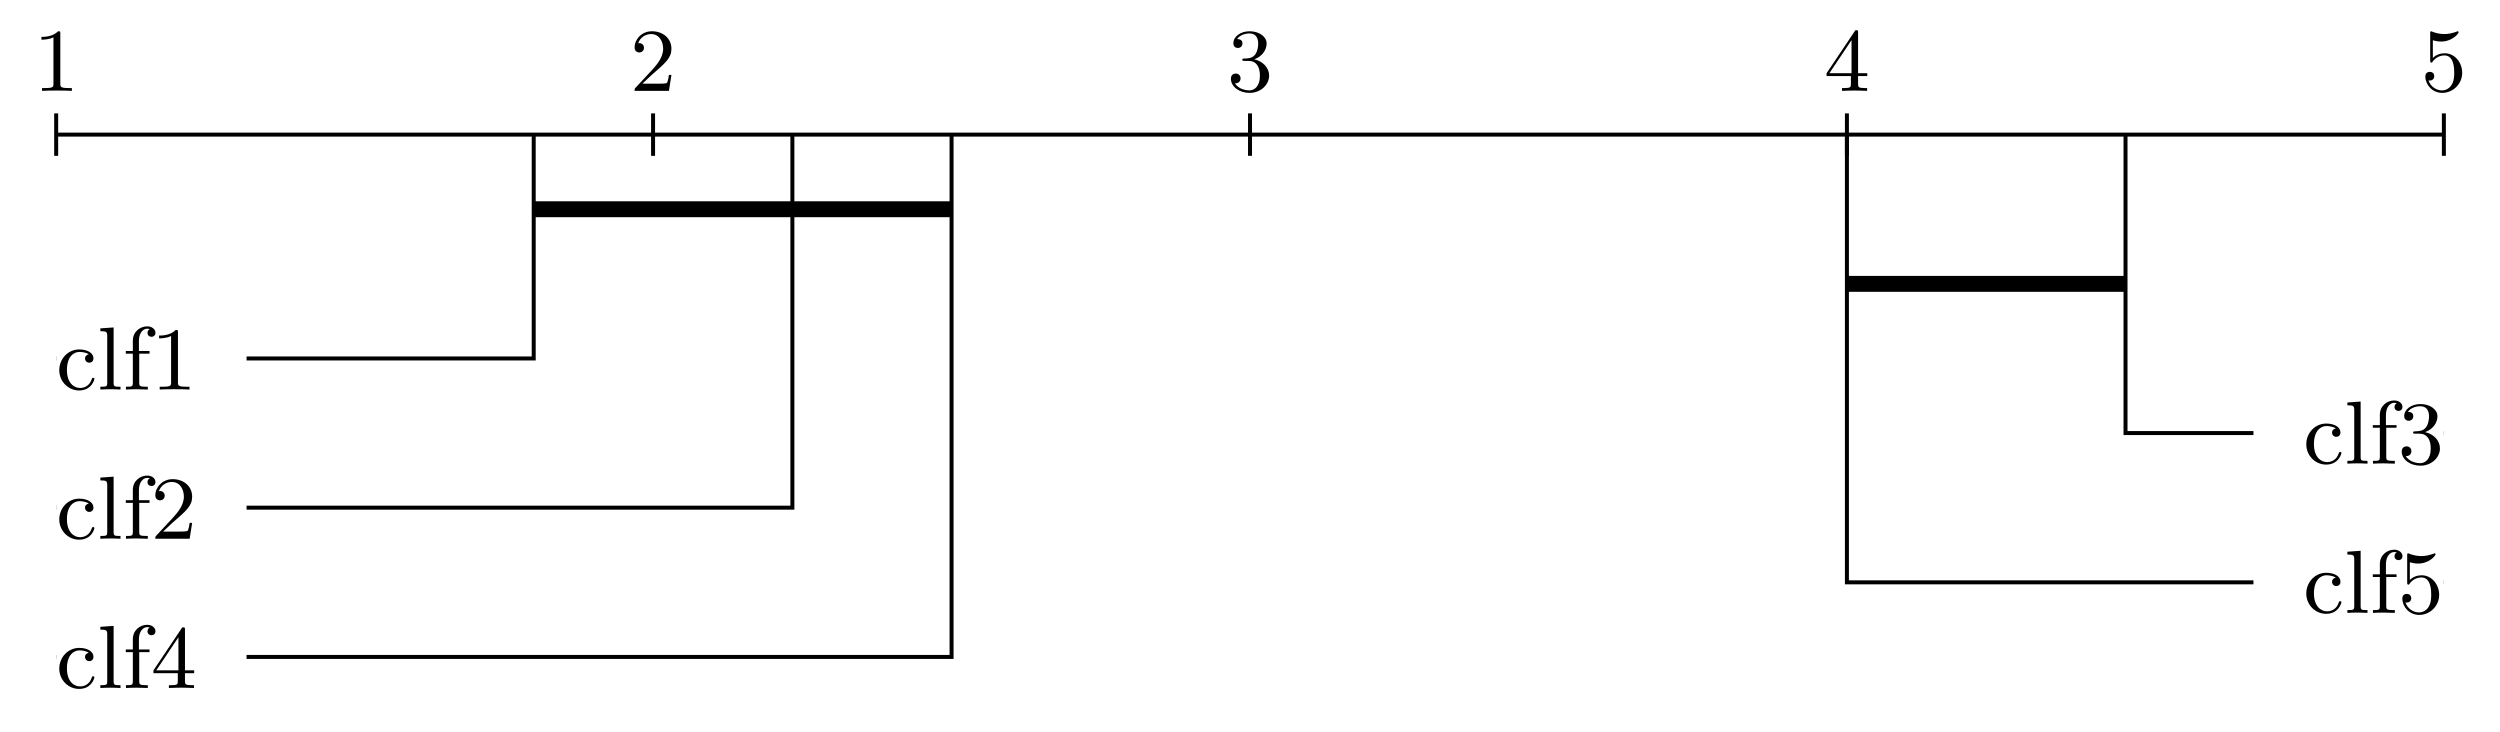
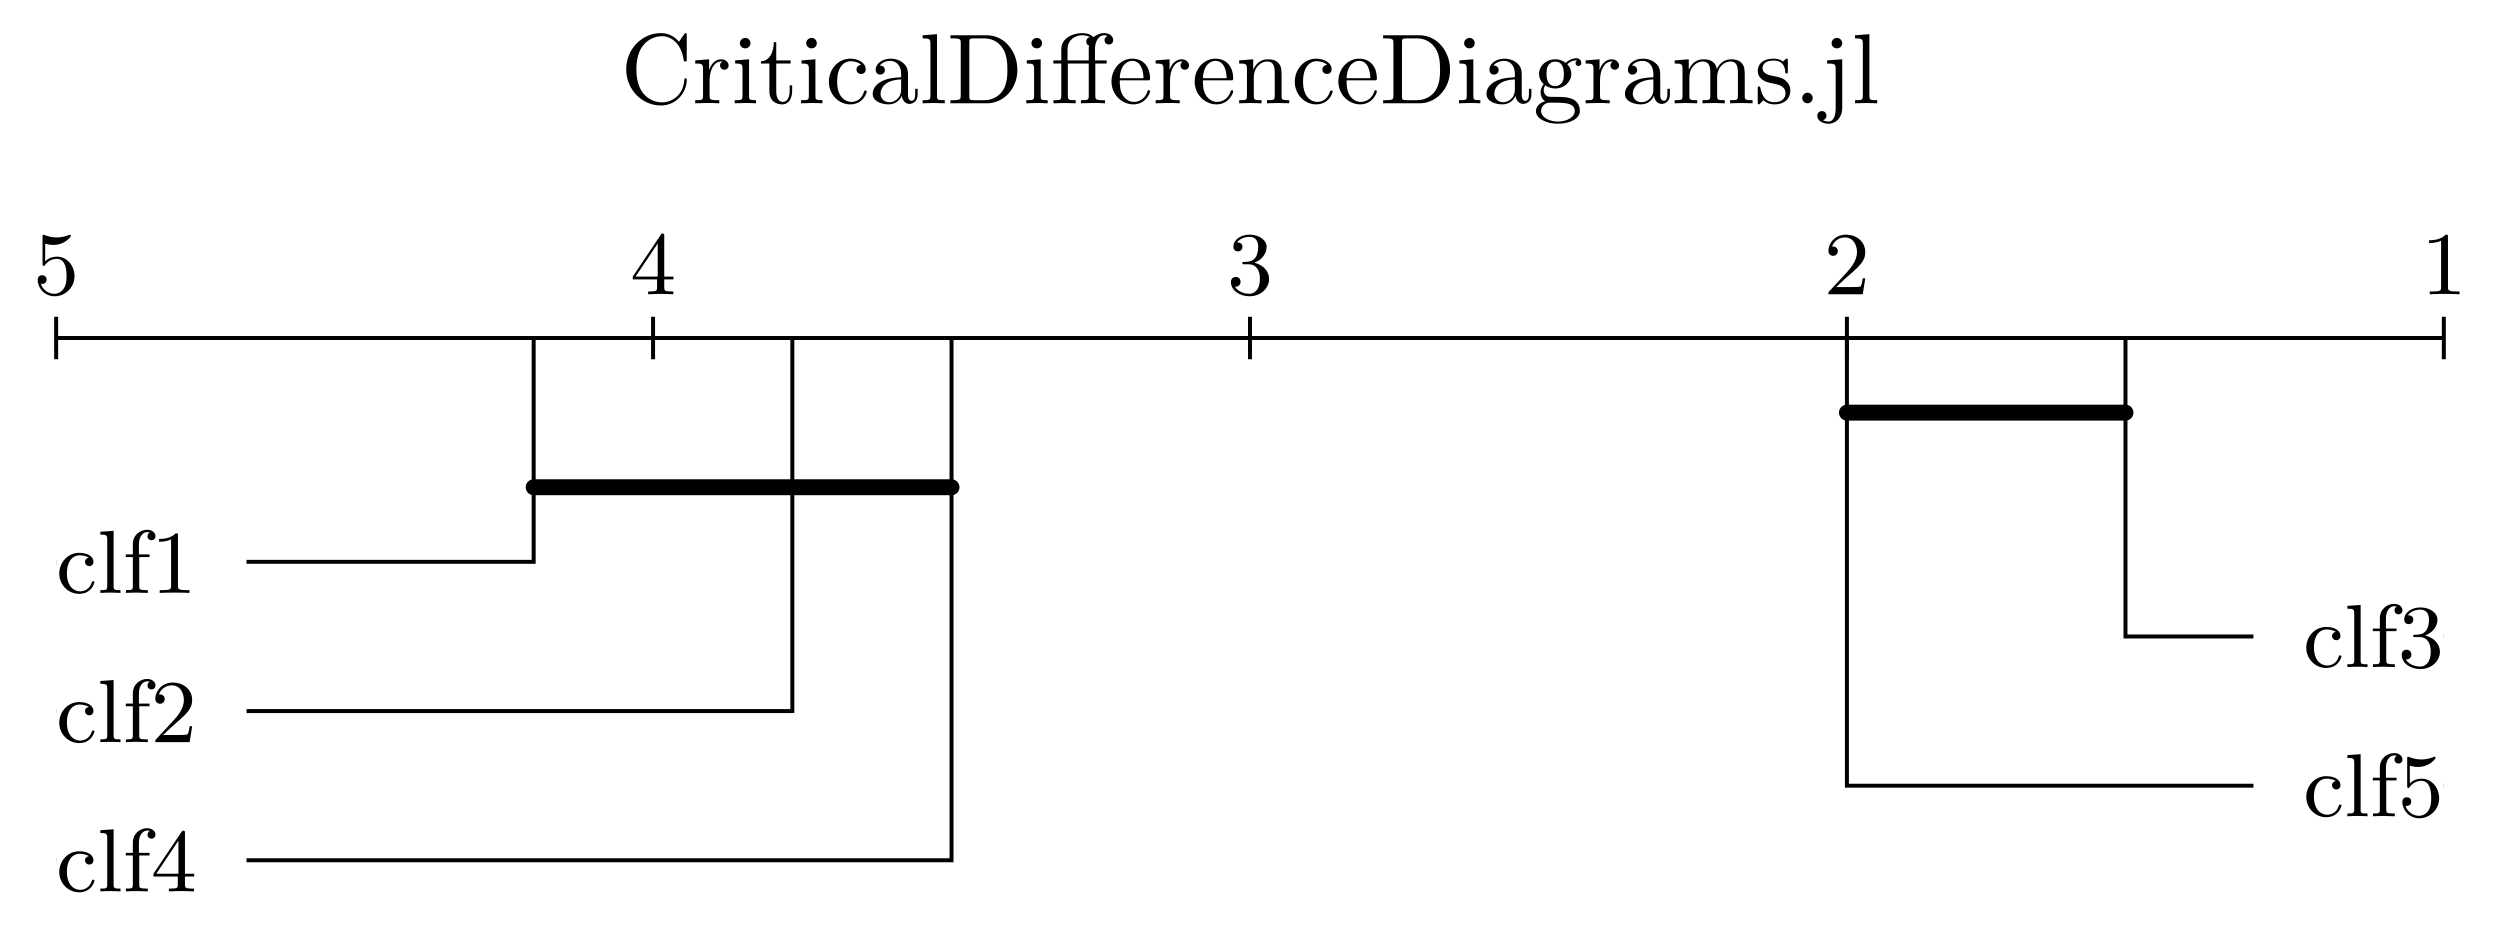
- <svg xmlns="http://www.w3.org/2000/svg" xmlns:xlink="http://www.w3.org/1999/xlink" width="250.348pt" height="73.255pt" viewBox="0 0 250.348 73.255" version="1.1">
+ <svg xmlns="http://www.w3.org/2000/svg" xmlns:xlink="http://www.w3.org/1999/xlink" width="250.348pt" height="93.622pt" viewBox="0 0 250.348 93.622" version="1.1">
  <defs>
    <g>
      <symbol overflow="visible" id="glyph0-0">
        <path style="stroke:none;" d="" />
      </symbol>
      <symbol overflow="visible" id="glyph0-1">
        <path style="stroke:none;" d="M 2.719 -5.734 C 2.719 -5.953 2.719 -5.969 2.5 -5.969 C 1.938 -5.406 1.109 -5.406 0.828 -5.406 L 0.828 -5.125 C 1 -5.125 1.547 -5.125 2.031 -5.359 L 2.031 -0.719 C 2.031 -0.391 2.016 -0.281 1.172 -0.281 L 0.891 -0.281 L 0.891 0 C 1.203 -0.031 2.016 -0.031 2.375 -0.031 C 2.75 -0.031 3.547 -0.031 3.875 0 L 3.875 -0.281 L 3.594 -0.281 C 2.75 -0.281 2.719 -0.391 2.719 -0.719 Z M 2.719 -5.734 " />
      </symbol>
      <symbol overflow="visible" id="glyph0-2">
        <path style="stroke:none;" d="M 4.141 -1.594 L 3.891 -1.594 C 3.875 -1.469 3.797 -0.938 3.688 -0.797 C 3.625 -0.719 3.016 -0.719 2.828 -0.719 L 1.234 -0.719 L 2.125 -1.562 C 3.594 -2.828 4.141 -3.312 4.141 -4.219 C 4.141 -5.25 3.297 -5.969 2.188 -5.969 C 1.156 -5.969 0.453 -5.156 0.453 -4.344 C 0.453 -3.891 0.844 -3.844 0.922 -3.844 C 1.125 -3.844 1.391 -3.984 1.391 -4.312 C 1.391 -4.578 1.203 -4.781 0.922 -4.781 C 0.875 -4.781 0.859 -4.781 0.812 -4.766 C 1.031 -5.406 1.609 -5.688 2.094 -5.688 C 3 -5.688 3.312 -4.844 3.312 -4.219 C 3.312 -3.312 2.625 -2.562 2.203 -2.094 L 0.562 -0.328 C 0.453 -0.219 0.453 -0.203 0.453 0 L 3.891 0 Z M 4.141 -1.594 " />
      </symbol>
      <symbol overflow="visible" id="glyph0-3">
        <path style="stroke:none;" d="M 2.734 -3.156 C 3.562 -3.469 3.969 -4.125 3.969 -4.75 C 3.969 -5.438 3.203 -5.969 2.266 -5.969 C 1.344 -5.969 0.641 -5.438 0.641 -4.766 C 0.641 -4.469 0.828 -4.297 1.094 -4.297 C 1.359 -4.297 1.547 -4.484 1.547 -4.75 C 1.547 -5.062 1.328 -5.188 1.016 -5.188 C 1.25 -5.562 1.797 -5.75 2.25 -5.75 C 2.984 -5.75 3.125 -5.156 3.125 -4.734 C 3.125 -4.469 3.078 -4.031 2.859 -3.688 C 2.578 -3.297 2.266 -3.281 2 -3.25 C 1.781 -3.234 1.766 -3.234 1.688 -3.234 C 1.609 -3.234 1.531 -3.219 1.531 -3.125 C 1.531 -3 1.609 -3 1.766 -3 L 2.172 -3 C 2.953 -3 3.297 -2.375 3.297 -1.531 C 3.297 -0.375 2.688 -0.047 2.234 -0.047 C 2.062 -0.047 1.188 -0.094 0.797 -0.766 C 1.109 -0.719 1.359 -0.938 1.359 -1.25 C 1.359 -1.547 1.141 -1.734 0.875 -1.734 C 0.656 -1.734 0.391 -1.594 0.391 -1.219 C 0.391 -0.422 1.219 0.203 2.266 0.203 C 3.375 0.203 4.219 -0.609 4.219 -1.531 C 4.219 -2.312 3.594 -2.969 2.734 -3.156 Z M 2.734 -3.156 " />
      </symbol>
      <symbol overflow="visible" id="glyph0-4">
        <path style="stroke:none;" d="M 0.266 -1.766 L 0.266 -1.484 L 2.703 -1.484 L 2.703 -0.703 C 2.703 -0.375 2.688 -0.281 2.016 -0.281 L 1.812 -0.281 L 1.812 0 C 2.375 -0.031 3 -0.031 3.062 -0.031 C 3.109 -0.031 3.766 -0.031 4.328 0 L 4.328 -0.281 L 4.125 -0.281 C 3.453 -0.281 3.422 -0.375 3.422 -0.703 L 3.422 -1.484 L 4.344 -1.484 L 4.344 -1.766 L 3.422 -1.766 L 3.422 -5.828 C 3.422 -6.016 3.422 -6.078 3.25 -6.078 C 3.141 -6.078 3.141 -6.062 3.062 -5.938 Z M 0.547 -1.766 L 2.766 -5.078 L 2.766 -1.766 Z M 0.547 -1.766 " />
      </symbol>
      <symbol overflow="visible" id="glyph0-5">
        <path style="stroke:none;" d="M 0.938 -3.094 C 0.938 -2.938 0.938 -2.828 1.062 -2.828 C 1.125 -2.828 1.156 -2.875 1.203 -2.953 C 1.484 -3.328 1.906 -3.547 2.375 -3.547 C 3.344 -3.547 3.344 -2.156 3.344 -1.844 C 3.344 -1.562 3.344 -1 3.078 -0.594 C 2.844 -0.219 2.469 -0.047 2.109 -0.047 C 1.594 -0.047 0.984 -0.391 0.766 -1.047 C 0.781 -1.047 0.828 -1.031 0.891 -1.031 C 1.078 -1.031 1.344 -1.141 1.344 -1.469 C 1.344 -1.75 1.141 -1.906 0.891 -1.906 C 0.703 -1.906 0.453 -1.797 0.453 -1.438 C 0.453 -0.625 1.141 0.203 2.141 0.203 C 3.219 0.203 4.141 -0.688 4.141 -1.797 C 4.141 -2.875 3.375 -3.766 2.391 -3.766 C 1.969 -3.766 1.531 -3.625 1.203 -3.297 L 1.203 -5.062 C 1.484 -4.984 1.766 -4.938 2.031 -4.938 C 3.141 -4.938 3.781 -5.734 3.781 -5.859 C 3.781 -5.938 3.734 -5.969 3.688 -5.969 C 3.672 -5.969 3.656 -5.969 3.562 -5.922 C 3.141 -5.766 2.734 -5.688 2.359 -5.688 C 1.969 -5.688 1.562 -5.766 1.156 -5.922 C 1.062 -5.969 1.047 -5.969 1.047 -5.969 C 0.938 -5.969 0.938 -5.891 0.938 -5.734 Z M 0.938 -3.094 " />
      </symbol>
      <symbol overflow="visible" id="glyph1-0">
        <path style="stroke:none;" d="" />
      </symbol>
      <symbol overflow="visible" id="glyph1-1">
        <path style="stroke:none;" d="M 3.828 -1.062 C 3.828 -1.172 3.734 -1.172 3.703 -1.172 C 3.609 -1.172 3.609 -1.156 3.547 -1 C 3.344 -0.391 2.844 -0.156 2.391 -0.156 C 1.812 -0.156 1.078 -0.625 1.078 -1.953 C 1.078 -3.344 1.797 -3.766 2.328 -3.766 C 2.453 -3.766 2.938 -3.75 3.266 -3.531 C 3.078 -3.484 2.891 -3.359 2.891 -3.109 C 2.891 -2.875 3.078 -2.688 3.312 -2.688 C 3.547 -2.688 3.734 -2.844 3.734 -3.125 C 3.734 -3.672 3.109 -4.016 2.312 -4.016 C 1.172 -4.016 0.312 -3.062 0.312 -1.938 C 0.312 -0.781 1.234 0.094 2.297 0.094 C 3.547 0.094 3.828 -0.984 3.828 -1.062 Z M 3.828 -1.062 " />
      </symbol>
      <symbol overflow="visible" id="glyph1-2">
        <path style="stroke:none;" d="M 2.344 0 L 2.344 -0.281 C 1.75 -0.281 1.656 -0.281 1.656 -0.688 L 1.656 -6.219 L 0.328 -6.125 L 0.328 -5.844 C 0.938 -5.844 1.016 -5.781 1.016 -5.344 L 1.016 -0.688 C 1.016 -0.281 0.922 -0.281 0.328 -0.281 L 0.328 0 C 0.75 -0.016 0.922 -0.031 1.328 -0.031 C 1.75 -0.031 1.906 -0.016 2.344 0 Z M 2.344 0 " />
      </symbol>
      <symbol overflow="visible" id="glyph1-3">
        <path style="stroke:none;" d="M 3.281 -5.688 C 3.281 -6.031 2.938 -6.328 2.453 -6.328 C 1.75 -6.328 1.016 -5.797 1.016 -4.891 L 1.016 -3.859 L 0.312 -3.859 L 0.312 -3.594 L 1.016 -3.594 L 1.016 -0.688 C 1.016 -0.281 0.922 -0.281 0.328 -0.281 L 0.328 0 C 0.797 -0.016 0.922 -0.031 1.375 -0.031 L 2.516 0 L 2.516 -0.281 L 2.328 -0.281 C 1.672 -0.281 1.656 -0.375 1.656 -0.703 L 1.656 -3.594 L 2.688 -3.594 L 2.688 -3.859 L 1.625 -3.859 L 1.625 -4.875 C 1.625 -5.688 2.062 -6.094 2.453 -6.094 C 2.531 -6.094 2.625 -6.078 2.719 -6.047 C 2.625 -6.016 2.484 -5.906 2.484 -5.672 C 2.484 -5.438 2.656 -5.281 2.875 -5.281 C 3.125 -5.281 3.281 -5.453 3.281 -5.688 Z M 3.281 -5.688 " />
      </symbol>
      <symbol overflow="visible" id="glyph1-4">
-         <path style="stroke:none;" d="M 3.875 0 L 3.875 -0.281 L 3.594 -0.281 C 2.75 -0.281 2.719 -0.391 2.719 -0.719 L 2.719 -5.734 C 2.719 -5.953 2.719 -5.969 2.5 -5.969 C 1.938 -5.406 1.109 -5.406 0.828 -5.406 L 0.828 -5.125 C 1 -5.125 1.547 -5.125 2.031 -5.359 L 2.031 -0.719 C 2.031 -0.391 2.016 -0.281 1.172 -0.281 L 0.891 -0.281 L 0.891 0 C 1.203 -0.031 2.016 -0.031 2.375 -0.031 C 2.75 -0.031 3.547 -0.031 3.875 0 Z M 3.875 0 " />
+         <path style="stroke:none;" d="M 4.219 -1.531 C 4.219 -2.312 3.594 -2.969 2.734 -3.156 C 3.562 -3.469 3.969 -4.125 3.969 -4.75 C 3.969 -5.438 3.203 -5.969 2.266 -5.969 C 1.344 -5.969 0.641 -5.438 0.641 -4.766 C 0.641 -4.469 0.828 -4.297 1.094 -4.297 C 1.359 -4.297 1.547 -4.484 1.547 -4.75 C 1.547 -5.062 1.328 -5.188 1.016 -5.188 C 1.25 -5.562 1.797 -5.75 2.25 -5.75 C 2.984 -5.75 3.125 -5.156 3.125 -4.734 C 3.125 -4.469 3.078 -4.031 2.859 -3.688 C 2.578 -3.297 2.266 -3.281 2 -3.25 C 1.781 -3.234 1.766 -3.234 1.688 -3.234 C 1.609 -3.234 1.531 -3.219 1.531 -3.125 C 1.531 -3 1.609 -3 1.766 -3 L 2.172 -3 C 2.953 -3 3.297 -2.375 3.297 -1.531 C 3.297 -0.375 2.688 -0.047 2.234 -0.047 C 2.062 -0.047 1.188 -0.094 0.797 -0.766 C 1.109 -0.719 1.359 -0.938 1.359 -1.25 C 1.359 -1.547 1.141 -1.734 0.875 -1.734 C 0.656 -1.734 0.391 -1.594 0.391 -1.219 C 0.391 -0.422 1.219 0.203 2.266 0.203 C 3.375 0.203 4.219 -0.609 4.219 -1.531 Z M 4.219 -1.531 " />
      </symbol>
      <symbol overflow="visible" id="glyph1-5">
-         <path style="stroke:none;" d="M 4.141 -1.594 L 3.891 -1.594 C 3.875 -1.469 3.797 -0.938 3.688 -0.797 C 3.625 -0.719 3.016 -0.719 2.828 -0.719 L 1.234 -0.719 L 2.125 -1.562 C 3.594 -2.828 4.141 -3.312 4.141 -4.219 C 4.141 -5.25 3.297 -5.969 2.188 -5.969 C 1.156 -5.969 0.453 -5.156 0.453 -4.344 C 0.453 -3.891 0.844 -3.844 0.922 -3.844 C 1.125 -3.844 1.391 -3.984 1.391 -4.312 C 1.391 -4.578 1.203 -4.781 0.922 -4.781 C 0.875 -4.781 0.859 -4.781 0.812 -4.766 C 1.031 -5.406 1.609 -5.688 2.094 -5.688 C 3 -5.688 3.312 -4.844 3.312 -4.219 C 3.312 -3.312 2.625 -2.562 2.203 -2.094 L 0.562 -0.328 C 0.453 -0.219 0.453 -0.203 0.453 0 L 3.891 0 Z M 4.141 -1.594 " />
+         <path style="stroke:none;" d="M 4.141 -1.797 C 4.141 -2.875 3.375 -3.766 2.391 -3.766 C 1.969 -3.766 1.531 -3.625 1.203 -3.297 L 1.203 -5.062 C 1.484 -4.984 1.766 -4.938 2.031 -4.938 C 3.141 -4.938 3.781 -5.734 3.781 -5.859 C 3.781 -5.938 3.734 -5.969 3.688 -5.969 C 3.688 -5.969 3.656 -5.969 3.562 -5.922 C 3.141 -5.766 2.734 -5.688 2.359 -5.688 C 1.969 -5.688 1.562 -5.766 1.156 -5.922 C 1.062 -5.969 1.047 -5.969 1.047 -5.969 C 0.938 -5.969 0.938 -5.891 0.938 -5.734 L 0.938 -3.094 C 0.938 -2.938 0.938 -2.828 1.062 -2.828 C 1.125 -2.828 1.156 -2.875 1.203 -2.953 C 1.484 -3.328 1.906 -3.547 2.375 -3.547 C 3.344 -3.547 3.344 -2.156 3.344 -1.844 C 3.344 -1.562 3.344 -1 3.078 -0.594 C 2.844 -0.219 2.469 -0.047 2.109 -0.047 C 1.594 -0.047 0.984 -0.391 0.766 -1.047 C 0.766 -1.047 0.828 -1.031 0.891 -1.031 C 1.078 -1.031 1.344 -1.141 1.344 -1.469 C 1.344 -1.75 1.141 -1.906 0.891 -1.906 C 0.703 -1.906 0.453 -1.797 0.453 -1.438 C 0.453 -0.625 1.141 0.203 2.141 0.203 C 3.219 0.203 4.141 -0.688 4.141 -1.797 Z M 4.141 -1.797 " />
      </symbol>
      <symbol overflow="visible" id="glyph1-6">
        <path style="stroke:none;" d="M 4.344 -1.484 L 4.344 -1.766 L 3.422 -1.766 L 3.422 -5.828 C 3.422 -6.016 3.422 -6.078 3.25 -6.078 C 3.141 -6.078 3.141 -6.062 3.062 -5.938 L 0.266 -1.766 L 0.266 -1.484 L 2.703 -1.484 L 2.703 -0.703 C 2.703 -0.375 2.688 -0.281 2.016 -0.281 L 1.812 -0.281 L 1.812 0 C 2.375 -0.031 3 -0.031 3.062 -0.031 C 3.109 -0.031 3.766 -0.031 4.328 0 L 4.328 -0.281 L 4.125 -0.281 C 3.453 -0.281 3.422 -0.375 3.422 -0.703 L 3.422 -1.484 Z M 2.766 -1.766 L 0.547 -1.766 L 2.766 -5.078 Z M 2.766 -1.766 " />
      </symbol>
      <symbol overflow="visible" id="glyph1-7">
-         <path style="stroke:none;" d="M 4.141 -1.797 C 4.141 -2.875 3.375 -3.766 2.391 -3.766 C 1.969 -3.766 1.531 -3.625 1.203 -3.297 L 1.203 -5.062 C 1.484 -4.984 1.766 -4.938 2.031 -4.938 C 3.141 -4.938 3.781 -5.734 3.781 -5.859 C 3.781 -5.938 3.734 -5.969 3.688 -5.969 C 3.688 -5.969 3.656 -5.969 3.562 -5.922 C 3.141 -5.766 2.734 -5.688 2.359 -5.688 C 1.969 -5.688 1.562 -5.766 1.156 -5.922 C 1.062 -5.969 1.047 -5.969 1.047 -5.969 C 0.938 -5.969 0.938 -5.891 0.938 -5.734 L 0.938 -3.094 C 0.938 -2.938 0.938 -2.828 1.062 -2.828 C 1.125 -2.828 1.156 -2.875 1.203 -2.953 C 1.484 -3.328 1.906 -3.547 2.375 -3.547 C 3.344 -3.547 3.344 -2.156 3.344 -1.844 C 3.344 -1.562 3.344 -1 3.078 -0.594 C 2.844 -0.219 2.469 -0.047 2.109 -0.047 C 1.594 -0.047 0.984 -0.391 0.766 -1.047 C 0.766 -1.047 0.828 -1.031 0.891 -1.031 C 1.078 -1.031 1.344 -1.141 1.344 -1.469 C 1.344 -1.75 1.141 -1.906 0.891 -1.906 C 0.703 -1.906 0.453 -1.797 0.453 -1.438 C 0.453 -0.625 1.141 0.203 2.141 0.203 C 3.219 0.203 4.141 -0.688 4.141 -1.797 Z M 4.141 -1.797 " />
+         <path style="stroke:none;" d="M 4.141 -1.594 L 3.891 -1.594 C 3.875 -1.469 3.797 -0.938 3.688 -0.797 C 3.625 -0.719 3.016 -0.719 2.828 -0.719 L 1.234 -0.719 L 2.125 -1.562 C 3.594 -2.828 4.141 -3.312 4.141 -4.219 C 4.141 -5.25 3.297 -5.969 2.188 -5.969 C 1.156 -5.969 0.453 -5.156 0.453 -4.344 C 0.453 -3.891 0.844 -3.844 0.922 -3.844 C 1.125 -3.844 1.391 -3.984 1.391 -4.312 C 1.391 -4.578 1.203 -4.781 0.922 -4.781 C 0.875 -4.781 0.859 -4.781 0.812 -4.766 C 1.031 -5.406 1.609 -5.688 2.094 -5.688 C 3 -5.688 3.312 -4.844 3.312 -4.219 C 3.312 -3.312 2.625 -2.562 2.203 -2.094 L 0.562 -0.328 C 0.453 -0.219 0.453 -0.203 0.453 0 L 3.891 0 Z M 4.141 -1.594 " />
      </symbol>
      <symbol overflow="visible" id="glyph1-8">
-         <path style="stroke:none;" d="M 4.219 -1.531 C 4.219 -2.312 3.594 -2.969 2.734 -3.156 C 3.562 -3.469 3.969 -4.125 3.969 -4.75 C 3.969 -5.438 3.203 -5.969 2.266 -5.969 C 1.344 -5.969 0.641 -5.438 0.641 -4.766 C 0.641 -4.469 0.828 -4.297 1.094 -4.297 C 1.359 -4.297 1.547 -4.484 1.547 -4.75 C 1.547 -5.062 1.328 -5.188 1.016 -5.188 C 1.25 -5.562 1.797 -5.75 2.25 -5.75 C 2.984 -5.75 3.125 -5.156 3.125 -4.734 C 3.125 -4.469 3.078 -4.031 2.859 -3.688 C 2.578 -3.297 2.266 -3.281 2 -3.25 C 1.781 -3.234 1.766 -3.234 1.688 -3.234 C 1.609 -3.234 1.531 -3.219 1.531 -3.125 C 1.531 -3 1.609 -3 1.766 -3 L 2.172 -3 C 2.953 -3 3.297 -2.375 3.297 -1.531 C 3.297 -0.375 2.688 -0.047 2.234 -0.047 C 2.062 -0.047 1.188 -0.094 0.797 -0.766 C 1.109 -0.719 1.359 -0.938 1.359 -1.25 C 1.359 -1.547 1.141 -1.734 0.875 -1.734 C 0.656 -1.734 0.391 -1.594 0.391 -1.219 C 0.391 -0.422 1.219 0.203 2.266 0.203 C 3.375 0.203 4.219 -0.609 4.219 -1.531 Z M 4.219 -1.531 " />
+         <path style="stroke:none;" d="M 3.875 0 L 3.875 -0.281 L 3.594 -0.281 C 2.75 -0.281 2.719 -0.391 2.719 -0.719 L 2.719 -5.734 C 2.719 -5.953 2.719 -5.969 2.5 -5.969 C 1.938 -5.406 1.109 -5.406 0.828 -5.406 L 0.828 -5.125 C 1 -5.125 1.547 -5.125 2.031 -5.359 L 2.031 -0.719 C 2.031 -0.391 2.016 -0.281 1.172 -0.281 L 0.891 -0.281 L 0.891 0 C 1.203 -0.031 2.016 -0.031 2.375 -0.031 C 2.75 -0.031 3.547 -0.031 3.875 0 Z M 3.875 0 " />
+       </symbol>
+       <symbol overflow="visible" id="glyph2-0">
+         <path style="stroke:none;" d="" />
+       </symbol>
+       <symbol overflow="visible" id="glyph2-1">
+         <path style="stroke:none;" d="M 6.625 -2.328 C 6.625 -2.422 6.625 -2.5 6.5 -2.5 C 6.391 -2.5 6.391 -2.438 6.375 -2.328 C 6.297 -0.906 5.234 -0.094 4.141 -0.094 C 3.531 -0.094 1.578 -0.422 1.578 -3.406 C 1.578 -6.375 3.531 -6.719 4.141 -6.719 C 5.219 -6.719 6.109 -5.812 6.312 -4.359 C 6.328 -4.219 6.328 -4.188 6.469 -4.188 C 6.625 -4.188 6.625 -4.219 6.625 -4.422 L 6.625 -6.781 C 6.625 -6.953 6.625 -7.031 6.516 -7.031 C 6.484 -7.031 6.438 -7.031 6.359 -6.906 L 5.859 -6.172 C 5.5 -6.531 4.984 -7.031 4.031 -7.031 C 2.156 -7.031 0.562 -5.438 0.562 -3.406 C 0.562 -1.344 2.172 0.219 4.031 0.219 C 5.656 0.219 6.625 -1.172 6.625 -2.328 Z M 6.625 -2.328 " />
+       </symbol>
+       <symbol overflow="visible" id="glyph2-2">
+         <path style="stroke:none;" d="M 3.625 -3.797 C 3.625 -4.109 3.312 -4.406 2.891 -4.406 C 2.156 -4.406 1.797 -3.734 1.672 -3.312 L 1.672 -4.406 L 0.281 -4.297 L 0.281 -3.984 C 0.984 -3.984 1.062 -3.922 1.062 -3.422 L 1.062 -0.75 C 1.062 -0.312 0.953 -0.312 0.281 -0.312 L 0.281 0 L 1.422 -0.031 C 1.812 -0.031 2.281 -0.031 2.688 0 L 2.688 -0.312 L 2.469 -0.312 C 1.734 -0.312 1.719 -0.422 1.719 -0.781 L 1.719 -2.312 C 1.719 -3.297 2.141 -4.188 2.891 -4.188 C 2.953 -4.188 2.984 -4.188 3 -4.172 C 2.969 -4.172 2.766 -4.047 2.766 -3.781 C 2.766 -3.516 2.984 -3.359 3.203 -3.359 C 3.375 -3.359 3.625 -3.484 3.625 -3.797 Z M 3.625 -3.797 " />
+       </symbol>
+       <symbol overflow="visible" id="glyph2-3">
+         <path style="stroke:none;" d="M 2.469 0 L 2.469 -0.312 C 1.797 -0.312 1.766 -0.359 1.766 -0.75 L 1.766 -4.406 L 0.375 -4.297 L 0.375 -3.984 C 1.016 -3.984 1.109 -3.922 1.109 -3.438 L 1.109 -0.75 C 1.109 -0.312 1 -0.312 0.328 -0.312 L 0.328 0 L 1.422 -0.031 C 1.781 -0.031 2.125 -0.016 2.469 0 Z M 1.906 -6.016 C 1.906 -6.297 1.688 -6.547 1.391 -6.547 C 1.047 -6.547 0.844 -6.266 0.844 -6.016 C 0.844 -5.75 1.078 -5.5 1.375 -5.5 C 1.719 -5.5 1.906 -5.766 1.906 -6.016 Z M 1.906 -6.016 " />
+       </symbol>
+       <symbol overflow="visible" id="glyph2-4">
+         <path style="stroke:none;" d="M 3.312 -1.234 L 3.312 -1.797 L 3.062 -1.797 L 3.062 -1.25 C 3.062 -0.516 2.766 -0.141 2.391 -0.141 C 1.719 -0.141 1.719 -1.047 1.719 -1.219 L 1.719 -3.984 L 3.156 -3.984 L 3.156 -4.297 L 1.719 -4.297 L 1.719 -6.125 L 1.469 -6.125 C 1.469 -5.312 1.172 -4.25 0.188 -4.203 L 0.188 -3.984 L 1.031 -3.984 L 1.031 -1.234 C 1.031 -0.016 1.969 0.109 2.328 0.109 C 3.031 0.109 3.312 -0.594 3.312 -1.234 Z M 3.312 -1.234 " />
+       </symbol>
+       <symbol overflow="visible" id="glyph2-5">
+         <path style="stroke:none;" d="M 4.141 -1.188 C 4.141 -1.281 4.031 -1.281 4 -1.281 C 3.922 -1.281 3.891 -1.25 3.875 -1.188 C 3.594 -0.266 2.938 -0.141 2.578 -0.141 C 2.047 -0.141 1.172 -0.562 1.172 -2.172 C 1.172 -3.797 1.984 -4.219 2.516 -4.219 C 2.609 -4.219 3.234 -4.203 3.578 -3.844 C 3.172 -3.812 3.109 -3.516 3.109 -3.391 C 3.109 -3.125 3.297 -2.938 3.562 -2.938 C 3.828 -2.938 4.031 -3.094 4.031 -3.406 C 4.031 -4.078 3.266 -4.469 2.5 -4.469 C 1.25 -4.469 0.344 -3.391 0.344 -2.156 C 0.344 -0.875 1.328 0.109 2.484 0.109 C 3.812 0.109 4.141 -1.094 4.141 -1.188 Z M 4.141 -1.188 " />
+       </symbol>
+       <symbol overflow="visible" id="glyph2-6">
+         <path style="stroke:none;" d="M 4.812 -0.891 L 4.812 -1.453 L 4.562 -1.453 L 4.562 -0.891 C 4.562 -0.312 4.312 -0.25 4.203 -0.25 C 3.875 -0.25 3.844 -0.703 3.844 -0.75 L 3.844 -2.734 C 3.844 -3.156 3.844 -3.547 3.484 -3.922 C 3.094 -4.312 2.594 -4.469 2.109 -4.469 C 1.297 -4.469 0.609 -4 0.609 -3.344 C 0.609 -3.047 0.812 -2.875 1.062 -2.875 C 1.344 -2.875 1.531 -3.078 1.531 -3.328 C 1.531 -3.453 1.469 -3.781 1.016 -3.781 C 1.281 -4.141 1.781 -4.25 2.094 -4.25 C 2.578 -4.25 3.156 -3.859 3.156 -2.969 L 3.156 -2.609 C 2.641 -2.578 1.938 -2.547 1.312 -2.25 C 0.562 -1.906 0.312 -1.391 0.312 -0.953 C 0.312 -0.141 1.281 0.109 1.906 0.109 C 2.578 0.109 3.031 -0.297 3.219 -0.75 C 3.266 -0.359 3.531 0.062 4 0.062 C 4.203 0.062 4.812 -0.078 4.812 -0.891 Z M 3.156 -1.391 C 3.156 -0.453 2.438 -0.109 1.984 -0.109 C 1.5 -0.109 1.094 -0.453 1.094 -0.953 C 1.094 -1.5 1.5 -2.328 3.156 -2.391 Z M 3.156 -1.391 " />
+       </symbol>
+       <symbol overflow="visible" id="glyph2-7">
+         <path style="stroke:none;" d="M 2.547 0 L 2.547 -0.312 C 1.875 -0.312 1.766 -0.312 1.766 -0.75 L 1.766 -6.922 L 0.328 -6.812 L 0.328 -6.5 C 1.031 -6.5 1.109 -6.438 1.109 -5.938 L 1.109 -0.75 C 1.109 -0.312 1 -0.312 0.328 -0.312 L 0.328 0 L 1.438 -0.031 Z M 2.547 0 " />
+       </symbol>
+       <symbol overflow="visible" id="glyph2-8">
+         <path style="stroke:none;" d="M 7.047 -3.344 C 7.047 -5.25 5.703 -6.812 4 -6.812 L 0.344 -6.812 L 0.344 -6.5 L 0.594 -6.5 C 1.359 -6.5 1.375 -6.391 1.375 -6.031 L 1.375 -0.781 C 1.375 -0.422 1.359 -0.312 0.594 -0.312 L 0.344 -0.312 L 0.344 0 L 4 0 C 5.672 0 7.047 -1.469 7.047 -3.344 Z M 6.047 -3.344 C 6.047 -2.25 5.859 -1.641 5.5 -1.156 C 5.297 -0.891 4.734 -0.312 3.734 -0.312 L 2.719 -0.312 C 2.25 -0.312 2.234 -0.375 2.234 -0.703 L 2.234 -6.094 C 2.234 -6.438 2.25 -6.5 2.719 -6.5 L 3.719 -6.5 C 4.344 -6.5 5.031 -6.281 5.531 -5.578 C 5.969 -4.984 6.047 -4.125 6.047 -3.344 Z M 6.047 -3.344 " />
+       </symbol>
+       <symbol overflow="visible" id="glyph2-9">
+         <path style="stroke:none;" d="M 6.266 -6.328 C 6.266 -6.688 5.906 -7.031 5.359 -7.031 C 4.766 -7.031 4.328 -6.656 4.281 -6.609 C 3.984 -6.984 3.422 -7.031 3.156 -7.031 C 2.219 -7.031 1.062 -6.516 1.062 -5.438 L 1.062 -4.297 L 0.266 -4.297 L 0.266 -3.984 L 1.062 -3.984 L 1.062 -0.75 C 1.062 -0.312 0.953 -0.312 0.281 -0.312 L 0.281 0 L 1.391 -0.031 L 2.5 0 L 2.5 -0.312 C 1.828 -0.312 1.719 -0.312 1.719 -0.75 L 1.719 -3.984 L 3.812 -3.984 L 3.812 -0.75 C 3.812 -0.312 3.703 -0.312 3.031 -0.312 L 3.031 0 L 4.172 -0.031 C 4.562 -0.031 5.031 -0.031 5.438 0 L 5.438 -0.312 L 5.219 -0.312 C 4.484 -0.312 4.469 -0.422 4.469 -0.781 L 4.469 -3.984 L 5.609 -3.984 L 5.609 -4.297 L 4.438 -4.297 L 4.438 -5.453 C 4.438 -6.344 4.922 -6.812 5.359 -6.812 C 5.391 -6.812 5.547 -6.812 5.688 -6.734 C 5.578 -6.703 5.391 -6.562 5.391 -6.312 C 5.391 -6.094 5.547 -5.891 5.828 -5.891 C 6.109 -5.891 6.266 -6.094 6.266 -6.328 Z M 3.922 -6.625 C 3.766 -6.594 3.562 -6.453 3.562 -6.188 C 3.562 -6.125 3.562 -5.875 3.844 -5.781 C 3.812 -5.656 3.812 -5.562 3.812 -5.438 L 3.812 -4.297 L 1.688 -4.297 L 1.688 -5.422 C 1.688 -6.391 2.5 -6.812 3.156 -6.812 C 3.641 -6.812 3.922 -6.625 3.922 -6.625 Z M 3.922 -6.625 " />
+       </symbol>
+       <symbol overflow="visible" id="glyph2-10">
+         <path style="stroke:none;" d="M 4.141 -1.188 C 4.141 -1.281 4.062 -1.312 4 -1.312 C 3.922 -1.312 3.891 -1.25 3.875 -1.172 C 3.531 -0.141 2.625 -0.141 2.531 -0.141 C 2.031 -0.141 1.641 -0.438 1.406 -0.812 C 1.109 -1.281 1.109 -1.938 1.109 -2.297 L 3.891 -2.297 C 4.109 -2.297 4.141 -2.297 4.141 -2.516 C 4.141 -3.5 3.594 -4.469 2.359 -4.469 C 1.203 -4.469 0.281 -3.438 0.281 -2.188 C 0.281 -0.859 1.328 0.109 2.469 0.109 C 3.688 0.109 4.141 -1 4.141 -1.188 Z M 3.484 -2.516 L 1.109 -2.516 C 1.172 -4 2.016 -4.25 2.359 -4.25 C 3.375 -4.25 3.484 -2.906 3.484 -2.516 Z M 3.484 -2.516 " />
+       </symbol>
+       <symbol overflow="visible" id="glyph2-11">
+         <path style="stroke:none;" d="M 5.328 0 L 5.328 -0.312 C 4.812 -0.312 4.562 -0.312 4.562 -0.609 L 4.562 -2.516 C 4.562 -3.375 4.562 -3.672 4.25 -4.031 C 4.109 -4.203 3.781 -4.406 3.203 -4.406 C 2.469 -4.406 2 -3.984 1.719 -3.359 L 1.719 -4.406 L 0.312 -4.297 L 0.312 -3.984 C 1.016 -3.984 1.094 -3.922 1.094 -3.422 L 1.094 -0.75 C 1.094 -0.312 0.984 -0.312 0.312 -0.312 L 0.312 0 L 1.453 -0.031 L 2.562 0 L 2.562 -0.312 C 1.891 -0.312 1.781 -0.312 1.781 -0.75 L 1.781 -2.594 C 1.781 -3.625 2.5 -4.188 3.125 -4.188 C 3.766 -4.188 3.875 -3.656 3.875 -3.078 L 3.875 -0.75 C 3.875 -0.312 3.766 -0.312 3.094 -0.312 L 3.094 0 L 4.219 -0.031 Z M 5.328 0 " />
+       </symbol>
+       <symbol overflow="visible" id="glyph2-12">
+         <path style="stroke:none;" d="M 4.828 -4.031 C 4.828 -4.203 4.719 -4.516 4.328 -4.516 C 4.125 -4.516 3.688 -4.453 3.266 -4.047 C 2.844 -4.375 2.438 -4.406 2.219 -4.406 C 1.281 -4.406 0.594 -3.719 0.594 -2.953 C 0.594 -2.516 0.812 -2.141 1.062 -1.922 C 0.938 -1.781 0.75 -1.453 0.75 -1.094 C 0.75 -0.781 0.891 -0.406 1.203 -0.203 C 0.594 -0.047 0.281 0.391 0.281 0.781 C 0.281 1.5 1.266 2.047 2.484 2.047 C 3.656 2.047 4.688 1.547 4.688 0.766 C 4.688 0.422 4.562 -0.094 4.047 -0.375 C 3.516 -0.641 2.938 -0.641 2.328 -0.641 C 2.078 -0.641 1.656 -0.641 1.578 -0.656 C 1.266 -0.703 1.062 -1 1.062 -1.328 C 1.062 -1.359 1.062 -1.594 1.219 -1.797 C 1.609 -1.516 2.031 -1.484 2.219 -1.484 C 3.141 -1.484 3.828 -2.172 3.828 -2.938 C 3.828 -3.312 3.672 -3.672 3.422 -3.906 C 3.781 -4.25 4.141 -4.297 4.312 -4.297 C 4.312 -4.297 4.391 -4.297 4.422 -4.281 C 4.312 -4.25 4.25 -4.141 4.25 -4.016 C 4.25 -3.844 4.391 -3.734 4.547 -3.734 C 4.641 -3.734 4.828 -3.797 4.828 -4.031 Z M 3.078 -2.953 C 3.078 -2.688 3.078 -2.359 2.922 -2.109 C 2.844 -2 2.609 -1.719 2.219 -1.719 C 1.344 -1.719 1.344 -2.719 1.344 -2.938 C 1.344 -3.203 1.359 -3.531 1.5 -3.781 C 1.578 -3.891 1.812 -4.172 2.219 -4.172 C 3.078 -4.172 3.078 -3.188 3.078 -2.953 Z M 4.172 0.781 C 4.172 1.328 3.469 1.828 2.5 1.828 C 1.484 1.828 0.797 1.312 0.797 0.781 C 0.797 0.328 1.172 -0.047 1.609 -0.062 L 2.203 -0.062 C 3.062 -0.062 4.172 -0.062 4.172 0.781 Z M 4.172 0.781 " />
+       </symbol>
+       <symbol overflow="visible" id="glyph2-13">
+         <path style="stroke:none;" d="M 8.109 0 L 8.109 -0.312 C 7.594 -0.312 7.344 -0.312 7.328 -0.609 L 7.328 -2.516 C 7.328 -3.375 7.328 -3.672 7.016 -4.031 C 6.875 -4.203 6.547 -4.406 5.969 -4.406 C 5.141 -4.406 4.688 -3.812 4.531 -3.422 C 4.391 -4.297 3.656 -4.406 3.203 -4.406 C 2.469 -4.406 2 -3.984 1.719 -3.359 L 1.719 -4.406 L 0.312 -4.297 L 0.312 -3.984 C 1.016 -3.984 1.094 -3.922 1.094 -3.422 L 1.094 -0.75 C 1.094 -0.312 0.984 -0.312 0.312 -0.312 L 0.312 0 L 1.453 -0.031 L 2.562 0 L 2.562 -0.312 C 1.891 -0.312 1.781 -0.312 1.781 -0.75 L 1.781 -2.594 C 1.781 -3.625 2.5 -4.188 3.125 -4.188 C 3.766 -4.188 3.875 -3.656 3.875 -3.078 L 3.875 -0.75 C 3.875 -0.312 3.766 -0.312 3.094 -0.312 L 3.094 0 L 4.219 -0.031 L 5.328 0 L 5.328 -0.312 C 4.672 -0.312 4.562 -0.312 4.562 -0.75 L 4.562 -2.594 C 4.562 -3.625 5.266 -4.188 5.906 -4.188 C 6.531 -4.188 6.641 -3.656 6.641 -3.078 L 6.641 -0.75 C 6.641 -0.312 6.531 -0.312 5.859 -0.312 L 5.859 0 L 6.984 -0.031 Z M 8.109 0 " />
+       </symbol>
+       <symbol overflow="visible" id="glyph2-14">
+         <path style="stroke:none;" d="M 3.594 -1.281 C 3.594 -1.797 3.297 -2.109 3.172 -2.219 C 2.844 -2.547 2.453 -2.625 2.031 -2.703 C 1.469 -2.812 0.812 -2.938 0.812 -3.516 C 0.812 -3.875 1.062 -4.281 1.922 -4.281 C 3.016 -4.281 3.078 -3.375 3.094 -3.078 C 3.094 -2.984 3.203 -2.984 3.203 -2.984 C 3.344 -2.984 3.344 -3.031 3.344 -3.219 L 3.344 -4.234 C 3.344 -4.391 3.344 -4.469 3.234 -4.469 C 3.188 -4.469 3.156 -4.469 3.031 -4.344 C 3 -4.312 2.906 -4.219 2.859 -4.188 C 2.484 -4.469 2.078 -4.469 1.922 -4.469 C 0.703 -4.469 0.328 -3.797 0.328 -3.234 C 0.328 -2.891 0.484 -2.609 0.75 -2.391 C 1.078 -2.141 1.359 -2.078 2.078 -1.938 C 2.297 -1.891 3.109 -1.734 3.109 -1.016 C 3.109 -0.516 2.766 -0.109 1.984 -0.109 C 1.141 -0.109 0.781 -0.672 0.594 -1.531 C 0.562 -1.656 0.562 -1.688 0.453 -1.688 C 0.328 -1.688 0.328 -1.625 0.328 -1.453 L 0.328 -0.125 C 0.328 0.047 0.328 0.109 0.438 0.109 C 0.484 0.109 0.5 0.094 0.688 -0.094 C 0.703 -0.109 0.703 -0.125 0.891 -0.312 C 1.328 0.094 1.781 0.109 1.984 0.109 C 3.125 0.109 3.594 -0.562 3.594 -1.281 Z M 3.594 -1.281 " />
+       </symbol>
+       <symbol overflow="visible" id="glyph2-15">
+         <path style="stroke:none;" d="M 1.906 -0.531 C 1.906 -0.812 1.672 -1.062 1.391 -1.062 C 1.094 -1.062 0.859 -0.812 0.859 -0.531 C 0.859 -0.234 1.094 0 1.391 0 C 1.672 0 1.906 -0.234 1.906 -0.531 Z M 1.906 -0.531 " />
+       </symbol>
+       <symbol overflow="visible" id="glyph2-16">
+         <path style="stroke:none;" d="M 2.094 0.5 L 2.094 -4.406 L 0.578 -4.297 L 0.578 -3.984 C 1.344 -3.984 1.438 -3.922 1.438 -3.422 L 1.438 0.516 C 1.438 0.969 1.344 1.828 0.703 1.828 C 0.656 1.828 0.422 1.828 0.172 1.688 C 0.312 1.656 0.516 1.516 0.516 1.25 C 0.516 0.984 0.344 0.781 0.062 0.781 C -0.219 0.781 -0.406 0.984 -0.406 1.25 C -0.406 1.766 0.156 2.047 0.734 2.047 C 1.469 2.047 2.094 1.406 2.094 0.5 Z M 2.094 -6.016 C 2.094 -6.297 1.859 -6.547 1.562 -6.547 C 1.219 -6.547 1.031 -6.266 1.031 -6.016 C 1.031 -5.75 1.25 -5.5 1.562 -5.5 C 1.891 -5.5 2.094 -5.766 2.094 -6.016 Z M 2.094 -6.016 " />
      </symbol>
    </g>
    <clipPath id="clip1">
-       <path d="M 5.625 13.48 L 54 13.48 L 54 37 L 5.625 37 Z M 5.625 13.48 " />
+       <path d="M 212 33.848 L 244.723 33.848 L 244.723 64 L 212 64 Z M 212 33.848 " />
    </clipPath>
    <clipPath id="clip2">
-       <path d="M 5.625 27 L 25 27 L 25 45 L 5.625 45 Z M 5.625 27 " />
+       <path d="M 225 55 L 244.723 55 L 244.723 72 L 225 72 Z M 225 55 " />
    </clipPath>
    <clipPath id="clip3">
-       <path d="M 5.625 32 L 19 32 L 19 40 L 5.625 40 Z M 5.625 32 " />
+       <path d="M 230 60 L 244.723 60 L 244.723 67 L 230 67 Z M 230 60 " />
    </clipPath>
    <clipPath id="clip4">
-       <path d="M 5.625 13.48 L 80 13.48 L 80 52 L 5.625 52 Z M 5.625 13.48 " />
+       <path d="M 184 33.848 L 244.723 33.848 L 244.723 79 L 184 79 Z M 184 33.848 " />
    </clipPath>
    <clipPath id="clip5">
-       <path d="M 5.625 42 L 25 42 L 25 60 L 5.625 60 Z M 5.625 42 " />
+       <path d="M 225 70 L 244.723 70 L 244.723 87 L 225 87 Z M 225 70 " />
    </clipPath>
    <clipPath id="clip6">
-       <path d="M 5.625 47 L 20 47 L 20 55 L 5.625 55 Z M 5.625 47 " />
+       <path d="M 230 75 L 244.723 75 L 244.723 82 L 230 82 Z M 230 75 " />
    </clipPath>
    <clipPath id="clip7">
-       <path d="M 5.625 13.48 L 96 13.48 L 96 66 L 5.625 66 Z M 5.625 13.48 " />
+       <path d="M 5.621 33.848 L 96 33.848 L 96 87 L 5.621 87 Z M 5.621 33.848 " />
    </clipPath>
    <clipPath id="clip8">
-       <path d="M 5.625 57 L 25 57 L 25 73.254 L 5.625 73.254 Z M 5.625 57 " />
+       <path d="M 5.621 77 L 25 77 L 25 93.621 L 5.621 93.621 Z M 5.621 77 " />
    </clipPath>
    <clipPath id="clip9">
-       <path d="M 5.625 62 L 20 62 L 20 69 L 5.625 69 Z M 5.625 62 " />
+       <path d="M 5.621 82 L 20 82 L 20 90 L 5.621 90 Z M 5.621 82 " />
    </clipPath>
    <clipPath id="clip10">
-       <path d="M 184 13.48 L 244.727 13.48 L 244.727 59 L 184 59 Z M 184 13.48 " />
+       <path d="M 5.621 33.848 L 80 33.848 L 80 72 L 5.621 72 Z M 5.621 33.848 " />
    </clipPath>
    <clipPath id="clip11">
-       <path d="M 225 50 L 244.727 50 L 244.727 67 L 225 67 Z M 225 50 " />
+       <path d="M 5.621 63 L 25 63 L 25 80 L 5.621 80 Z M 5.621 63 " />
    </clipPath>
    <clipPath id="clip12">
-       <path d="M 230 55 L 244.727 55 L 244.727 62 L 230 62 Z M 230 55 " />
+       <path d="M 5.621 67 L 20 67 L 20 75 L 5.621 75 Z M 5.621 67 " />
    </clipPath>
    <clipPath id="clip13">
-       <path d="M 212 13.48 L 244.727 13.48 L 244.727 44 L 212 44 Z M 212 13.48 " />
+       <path d="M 5.621 33.848 L 54 33.848 L 54 57 L 5.621 57 Z M 5.621 33.848 " />
    </clipPath>
    <clipPath id="clip14">
-       <path d="M 225 35 L 244.727 35 L 244.727 52 L 225 52 Z M 225 35 " />
+       <path d="M 5.621 48 L 25 48 L 25 65 L 5.621 65 Z M 5.621 48 " />
    </clipPath>
    <clipPath id="clip15">
-       <path d="M 230 40 L 244.727 40 L 244.727 47 L 230 47 Z M 230 40 " />
+       <path d="M 5.621 53 L 19 53 L 19 60 L 5.621 60 Z M 5.621 53 " />
    </clipPath>
  </defs>
  <g id="surface1">
-     <path style="fill:none;stroke-width:0.399;stroke-linecap:butt;stroke-linejoin:miter;stroke:rgb(0%,0%,0%);stroke-opacity:1;stroke-miterlimit:10;" d="M 0.001 57.65 L 0.001 61.9 M 59.774 57.65 L 59.774 61.9 M 119.552 57.65 L 119.552 61.9 M 179.325 57.65 L 179.325 61.9 M 239.103 57.65 L 239.103 61.9 " transform="matrix(1,0,0,-1,5.624,73.255)" />
-     <path style="fill:none;stroke-width:0.399;stroke-linecap:butt;stroke-linejoin:miter;stroke:rgb(0%,0%,0%);stroke-opacity:1;stroke-miterlimit:10;" d="M 0.001 59.775 L 239.103 59.775 " transform="matrix(1,0,0,-1,5.624,73.255)" />
-     <g style="fill:rgb(0%,0%,0%);fill-opacity:1;">
-       <use xlink:href="#glyph0-1" x="3.321" y="9.099" />
-     </g>
-     <g style="fill:rgb(0%,0%,0%);fill-opacity:1;">
-       <use xlink:href="#glyph0-2" x="63.095" y="9.099" />
-     </g>
-     <g style="fill:rgb(0%,0%,0%);fill-opacity:1;">
-       <use xlink:href="#glyph0-3" x="122.87" y="9.099" />
-     </g>
-     <g style="fill:rgb(0%,0%,0%);fill-opacity:1;">
-       <use xlink:href="#glyph0-4" x="182.645" y="9.099" />
-     </g>
-     <g style="fill:rgb(0%,0%,0%);fill-opacity:1;">
-       <use xlink:href="#glyph0-5" x="242.42" y="9.099" />
+     <path style="fill:none;stroke-width:0.399;stroke-linecap:butt;stroke-linejoin:miter;stroke:rgb(0%,0%,0%);stroke-opacity:1;stroke-miterlimit:10;" d="M -0.001 57.649 L -0.001 61.899 M -59.775 57.649 L -59.775 61.899 M -119.552 57.649 L -119.552 61.899 M -179.326 57.649 L -179.326 61.899 M -239.103 57.649 L -239.103 61.899 " transform="matrix(1,0,0,-1,244.724,93.622)" />
+     <path style="fill:none;stroke-width:0.399;stroke-linecap:butt;stroke-linejoin:miter;stroke:rgb(0%,0%,0%);stroke-opacity:1;stroke-miterlimit:10;" d="M -0.001 59.774 L -239.103 59.774 " transform="matrix(1,0,0,-1,244.724,93.622)" />
+     <g style="fill:rgb(0%,0%,0%);fill-opacity:1;">
+       <use xlink:href="#glyph0-1" x="242.42" y="29.466" />
+     </g>
+     <g style="fill:rgb(0%,0%,0%);fill-opacity:1;">
+       <use xlink:href="#glyph0-2" x="182.645" y="29.466" />
+     </g>
+     <g style="fill:rgb(0%,0%,0%);fill-opacity:1;">
+       <use xlink:href="#glyph0-3" x="122.87" y="29.466" />
+     </g>
+     <g style="fill:rgb(0%,0%,0%);fill-opacity:1;">
+       <use xlink:href="#glyph0-4" x="63.095" y="29.466" />
+     </g>
+     <g style="fill:rgb(0%,0%,0%);fill-opacity:1;">
+       <use xlink:href="#glyph0-5" x="3.321" y="29.466" />
    </g>
    <g clip-path="url(#clip1)" clip-rule="nonzero">
-       <path style="fill:none;stroke-width:0.399;stroke-linecap:butt;stroke-linejoin:miter;stroke:rgb(0%,0%,0%);stroke-opacity:1;stroke-miterlimit:10;" d="M 47.821 59.775 L 47.821 37.36 L 0.001 37.36 " transform="matrix(1,0,0,-1,5.624,73.255)" />
+       <path style="fill:none;stroke-width:0.399;stroke-linecap:butt;stroke-linejoin:miter;stroke:rgb(0%,0%,0%);stroke-opacity:1;stroke-miterlimit:10;" d="M -31.88 59.774 L -31.88 29.888 L -0.001 29.888 " transform="matrix(1,0,0,-1,244.724,93.622)" />
    </g>
    <g clip-path="url(#clip2)" clip-rule="nonzero">
-       <path style=" stroke:none;fill-rule:nonzero;fill:rgb(100%,100%,100%);fill-opacity:1;" d="M 0.645 44.086 L 24.691 44.086 L 24.691 27.703 L 0.645 27.703 Z M 0.645 44.086 " />
+       <path style=" stroke:none;fill-rule:nonzero;fill:rgb(100%,100%,100%);fill-opacity:1;" d="M 225.656 71.977 L 249.707 71.977 L 249.707 55.496 L 225.656 55.496 Z M 225.656 71.977 " />
    </g>
    <g clip-path="url(#clip3)" clip-rule="nonzero">
      <g style="fill:rgb(0%,0%,0%);fill-opacity:1;">
-         <use xlink:href="#glyph1-1" x="5.624" y="39.008" />
-         <use xlink:href="#glyph1-2" x="9.722" y="39.008" />
-         <use xlink:href="#glyph1-3" x="12.286" y="39.008" />
-         <use xlink:href="#glyph1-4" x="15.101" y="39.008" />
+         <use xlink:href="#glyph1-1" x="230.638" y="66.797" />
+         <use xlink:href="#glyph1-2" x="234.736" y="66.797" />
+         <use xlink:href="#glyph1-3" x="237.3" y="66.797" />
+         <use xlink:href="#glyph1-4" x="240.115" y="66.797" />
      </g>
    </g>
    <g clip-path="url(#clip4)" clip-rule="nonzero">
-       <path style="fill:none;stroke-width:0.399;stroke-linecap:butt;stroke-linejoin:miter;stroke:rgb(0%,0%,0%);stroke-opacity:1;stroke-miterlimit:10;" d="M 73.724 59.775 L 73.724 22.415 L 0.001 22.415 " transform="matrix(1,0,0,-1,5.624,73.255)" />
+       <path style="fill:none;stroke-width:0.399;stroke-linecap:butt;stroke-linejoin:miter;stroke:rgb(0%,0%,0%);stroke-opacity:1;stroke-miterlimit:10;" d="M -59.775 59.774 L -59.775 14.942 L -0.001 14.942 " transform="matrix(1,0,0,-1,244.724,93.622)" />
    </g>
    <g clip-path="url(#clip5)" clip-rule="nonzero">
-       <path style=" stroke:none;fill-rule:nonzero;fill:rgb(100%,100%,100%);fill-opacity:1;" d="M 0.645 59.031 L 24.691 59.031 L 24.691 42.648 L 0.645 42.648 Z M 0.645 59.031 " />
+       <path style=" stroke:none;fill-rule:nonzero;fill:rgb(100%,100%,100%);fill-opacity:1;" d="M 225.656 86.918 L 249.707 86.918 L 249.707 70.438 L 225.656 70.438 Z M 225.656 86.918 " />
    </g>
    <g clip-path="url(#clip6)" clip-rule="nonzero">
      <g style="fill:rgb(0%,0%,0%);fill-opacity:1;">
-         <use xlink:href="#glyph1-1" x="5.624" y="53.951" />
-         <use xlink:href="#glyph1-2" x="9.722" y="53.951" />
-         <use xlink:href="#glyph1-3" x="12.286" y="53.951" />
-         <use xlink:href="#glyph1-5" x="15.101" y="53.951" />
+         <use xlink:href="#glyph1-1" x="230.638" y="81.741" />
+         <use xlink:href="#glyph1-2" x="234.736" y="81.741" />
+         <use xlink:href="#glyph1-3" x="237.3" y="81.741" />
+         <use xlink:href="#glyph1-5" x="240.115" y="81.741" />
      </g>
    </g>
    <g clip-path="url(#clip7)" clip-rule="nonzero">
-       <path style="fill:none;stroke-width:0.399;stroke-linecap:butt;stroke-linejoin:miter;stroke:rgb(0%,0%,0%);stroke-opacity:1;stroke-miterlimit:10;" d="M 89.665 59.775 L 89.665 7.47 L 0.001 7.47 " transform="matrix(1,0,0,-1,5.624,73.255)" />
+       <path style="fill:none;stroke-width:0.399;stroke-linecap:butt;stroke-linejoin:miter;stroke:rgb(0%,0%,0%);stroke-opacity:1;stroke-miterlimit:10;" d="M -149.439 59.774 L -149.439 7.474 L -239.103 7.474 " transform="matrix(1,0,0,-1,244.724,93.622)" />
    </g>
    <g clip-path="url(#clip8)" clip-rule="nonzero">
-       <path style=" stroke:none;fill-rule:nonzero;fill:rgb(100%,100%,100%);fill-opacity:1;" d="M 0.645 73.973 L 24.691 73.973 L 24.691 57.594 L 0.645 57.594 Z M 0.645 73.973 " />
+       <path style=" stroke:none;fill-rule:nonzero;fill:rgb(100%,100%,100%);fill-opacity:1;" d="M 0.641 94.34 L 24.688 94.34 L 24.688 77.957 L 0.641 77.957 Z M 0.641 94.34 " />
    </g>
    <g clip-path="url(#clip9)" clip-rule="nonzero">
      <g style="fill:rgb(0%,0%,0%);fill-opacity:1;">
-         <use xlink:href="#glyph1-1" x="5.624" y="68.895" />
-         <use xlink:href="#glyph1-2" x="9.722" y="68.895" />
-         <use xlink:href="#glyph1-3" x="12.286" y="68.895" />
-         <use xlink:href="#glyph1-6" x="15.101" y="68.895" />
+         <use xlink:href="#glyph1-1" x="5.624" y="89.262" />
+         <use xlink:href="#glyph1-2" x="9.722" y="89.262" />
+         <use xlink:href="#glyph1-3" x="12.286" y="89.262" />
+         <use xlink:href="#glyph1-6" x="15.101" y="89.262" />
      </g>
    </g>
    <g clip-path="url(#clip10)" clip-rule="nonzero">
-       <path style="fill:none;stroke-width:0.399;stroke-linecap:butt;stroke-linejoin:miter;stroke:rgb(0%,0%,0%);stroke-opacity:1;stroke-miterlimit:10;" d="M 179.325 59.775 L 179.325 14.943 L 239.103 14.943 " transform="matrix(1,0,0,-1,5.624,73.255)" />
+       <path style="fill:none;stroke-width:0.399;stroke-linecap:butt;stroke-linejoin:miter;stroke:rgb(0%,0%,0%);stroke-opacity:1;stroke-miterlimit:10;" d="M -165.38 59.774 L -165.38 22.415 L -239.103 22.415 " transform="matrix(1,0,0,-1,244.724,93.622)" />
    </g>
    <g clip-path="url(#clip11)" clip-rule="nonzero">
-       <path style=" stroke:none;fill-rule:nonzero;fill:rgb(100%,100%,100%);fill-opacity:1;" d="M 225.66 66.551 L 249.707 66.551 L 249.707 50.07 L 225.66 50.07 Z M 225.66 66.551 " />
+       <path style=" stroke:none;fill-rule:nonzero;fill:rgb(100%,100%,100%);fill-opacity:1;" d="M 0.641 79.398 L 24.688 79.398 L 24.688 63.016 L 0.641 63.016 Z M 0.641 79.398 " />
    </g>
    <g clip-path="url(#clip12)" clip-rule="nonzero">
      <g style="fill:rgb(0%,0%,0%);fill-opacity:1;">
-         <use xlink:href="#glyph1-1" x="230.638" y="61.374" />
-         <use xlink:href="#glyph1-2" x="234.736" y="61.374" />
-         <use xlink:href="#glyph1-3" x="237.3" y="61.374" />
-         <use xlink:href="#glyph1-7" x="240.115" y="61.374" />
+         <use xlink:href="#glyph1-1" x="5.624" y="74.318" />
+         <use xlink:href="#glyph1-2" x="9.722" y="74.318" />
+         <use xlink:href="#glyph1-3" x="12.286" y="74.318" />
+         <use xlink:href="#glyph1-7" x="15.101" y="74.318" />
      </g>
    </g>
    <g clip-path="url(#clip13)" clip-rule="nonzero">
-       <path style="fill:none;stroke-width:0.399;stroke-linecap:butt;stroke-linejoin:miter;stroke:rgb(0%,0%,0%);stroke-opacity:1;stroke-miterlimit:10;" d="M 207.224 59.775 L 207.224 29.888 L 239.103 29.888 " transform="matrix(1,0,0,-1,5.624,73.255)" />
+       <path style="fill:none;stroke-width:0.399;stroke-linecap:butt;stroke-linejoin:miter;stroke:rgb(0%,0%,0%);stroke-opacity:1;stroke-miterlimit:10;" d="M -191.283 59.774 L -191.283 37.36 L -239.103 37.36 " transform="matrix(1,0,0,-1,244.724,93.622)" />
    </g>
    <g clip-path="url(#clip14)" clip-rule="nonzero">
-       <path style=" stroke:none;fill-rule:nonzero;fill:rgb(100%,100%,100%);fill-opacity:1;" d="M 225.66 51.609 L 249.707 51.609 L 249.707 35.129 L 225.66 35.129 Z M 225.66 51.609 " />
+       <path style=" stroke:none;fill-rule:nonzero;fill:rgb(100%,100%,100%);fill-opacity:1;" d="M 0.641 64.453 L 24.688 64.453 L 24.688 48.07 L 0.641 48.07 Z M 0.641 64.453 " />
    </g>
    <g clip-path="url(#clip15)" clip-rule="nonzero">
      <g style="fill:rgb(0%,0%,0%);fill-opacity:1;">
-         <use xlink:href="#glyph1-1" x="230.638" y="46.43" />
-         <use xlink:href="#glyph1-2" x="234.736" y="46.43" />
-         <use xlink:href="#glyph1-3" x="237.3" y="46.43" />
-         <use xlink:href="#glyph1-8" x="240.115" y="46.43" />
-       </g>
-     </g>
-     <path style="fill:none;stroke-width:1.594;stroke-linecap:butt;stroke-linejoin:miter;stroke:rgb(0%,0%,0%);stroke-opacity:1;stroke-miterlimit:10;" d="M 179.325 44.829 L 207.224 44.829 " transform="matrix(1,0,0,-1,5.624,73.255)" />
-     <path style="fill:none;stroke-width:1.594;stroke-linecap:butt;stroke-linejoin:miter;stroke:rgb(0%,0%,0%);stroke-opacity:1;stroke-miterlimit:10;" d="M 47.821 52.302 L 89.665 52.302 " transform="matrix(1,0,0,-1,5.624,73.255)" />
+         <use xlink:href="#glyph1-1" x="5.624" y="59.375" />
+         <use xlink:href="#glyph1-2" x="9.722" y="59.375" />
+         <use xlink:href="#glyph1-3" x="12.286" y="59.375" />
+         <use xlink:href="#glyph1-8" x="15.101" y="59.375" />
+       </g>
+     </g>
+     <path style="fill:none;stroke-width:1.594;stroke-linecap:round;stroke-linejoin:miter;stroke:rgb(0%,0%,0%);stroke-opacity:1;stroke-miterlimit:10;" d="M -31.88 52.302 L -59.775 52.302 " transform="matrix(1,0,0,-1,244.724,93.622)" />
+     <path style="fill:none;stroke-width:1.594;stroke-linecap:round;stroke-linejoin:miter;stroke:rgb(0%,0%,0%);stroke-opacity:1;stroke-miterlimit:10;" d="M -149.439 44.829 L -191.283 44.829 " transform="matrix(1,0,0,-1,244.724,93.622)" />
+     <g style="fill:rgb(0%,0%,0%);fill-opacity:1;">
+       <use xlink:href="#glyph2-1" x="62.146" y="10.344" />
+       <use xlink:href="#glyph2-2" x="69.339" y="10.344" />
+       <use xlink:href="#glyph2-3" x="73.244" y="10.344" />
+       <use xlink:href="#glyph2-4" x="76.014" y="10.344" />
+       <use xlink:href="#glyph2-3" x="79.889" y="10.344" />
+       <use xlink:href="#glyph2-5" x="82.659" y="10.344" />
+       <use xlink:href="#glyph2-6" x="87.082" y="10.344" />
+       <use xlink:href="#glyph2-7" x="92.064" y="10.344" />
+       <use xlink:href="#glyph2-8" x="94.833" y="10.344" />
+       <use xlink:href="#glyph2-3" x="102.445" y="10.344" />
+       <use xlink:href="#glyph2-9" x="105.214" y="10.344" />
+       <use xlink:href="#glyph2-10" x="111.023" y="10.344" />
+       <use xlink:href="#glyph2-2" x="115.446" y="10.344" />
+       <use xlink:href="#glyph2-10" x="119.351" y="10.344" />
+       <use xlink:href="#glyph2-11" x="123.775" y="10.344" />
+       <use xlink:href="#glyph2-5" x="129.314" y="10.344" />
+       <use xlink:href="#glyph2-10" x="133.738" y="10.344" />
+       <use xlink:href="#glyph2-8" x="138.161" y="10.344" />
+       <use xlink:href="#glyph2-3" x="145.772" y="10.344" />
+       <use xlink:href="#glyph2-6" x="148.542" y="10.344" />
+       <use xlink:href="#glyph2-12" x="153.523" y="10.344" />
+       <use xlink:href="#glyph2-2" x="158.505" y="10.344" />
+       <use xlink:href="#glyph2-6" x="162.41" y="10.344" />
+       <use xlink:href="#glyph2-13" x="167.391" y="10.344" />
+       <use xlink:href="#glyph2-14" x="175.69" y="10.344" />
+       <use xlink:href="#glyph2-15" x="179.615" y="10.344" />
+       <use xlink:href="#glyph2-16" x="182.385" y="10.344" />
+       <use xlink:href="#glyph2-7" x="185.434" y="10.344" />
+     </g>
  </g>
</svg>
